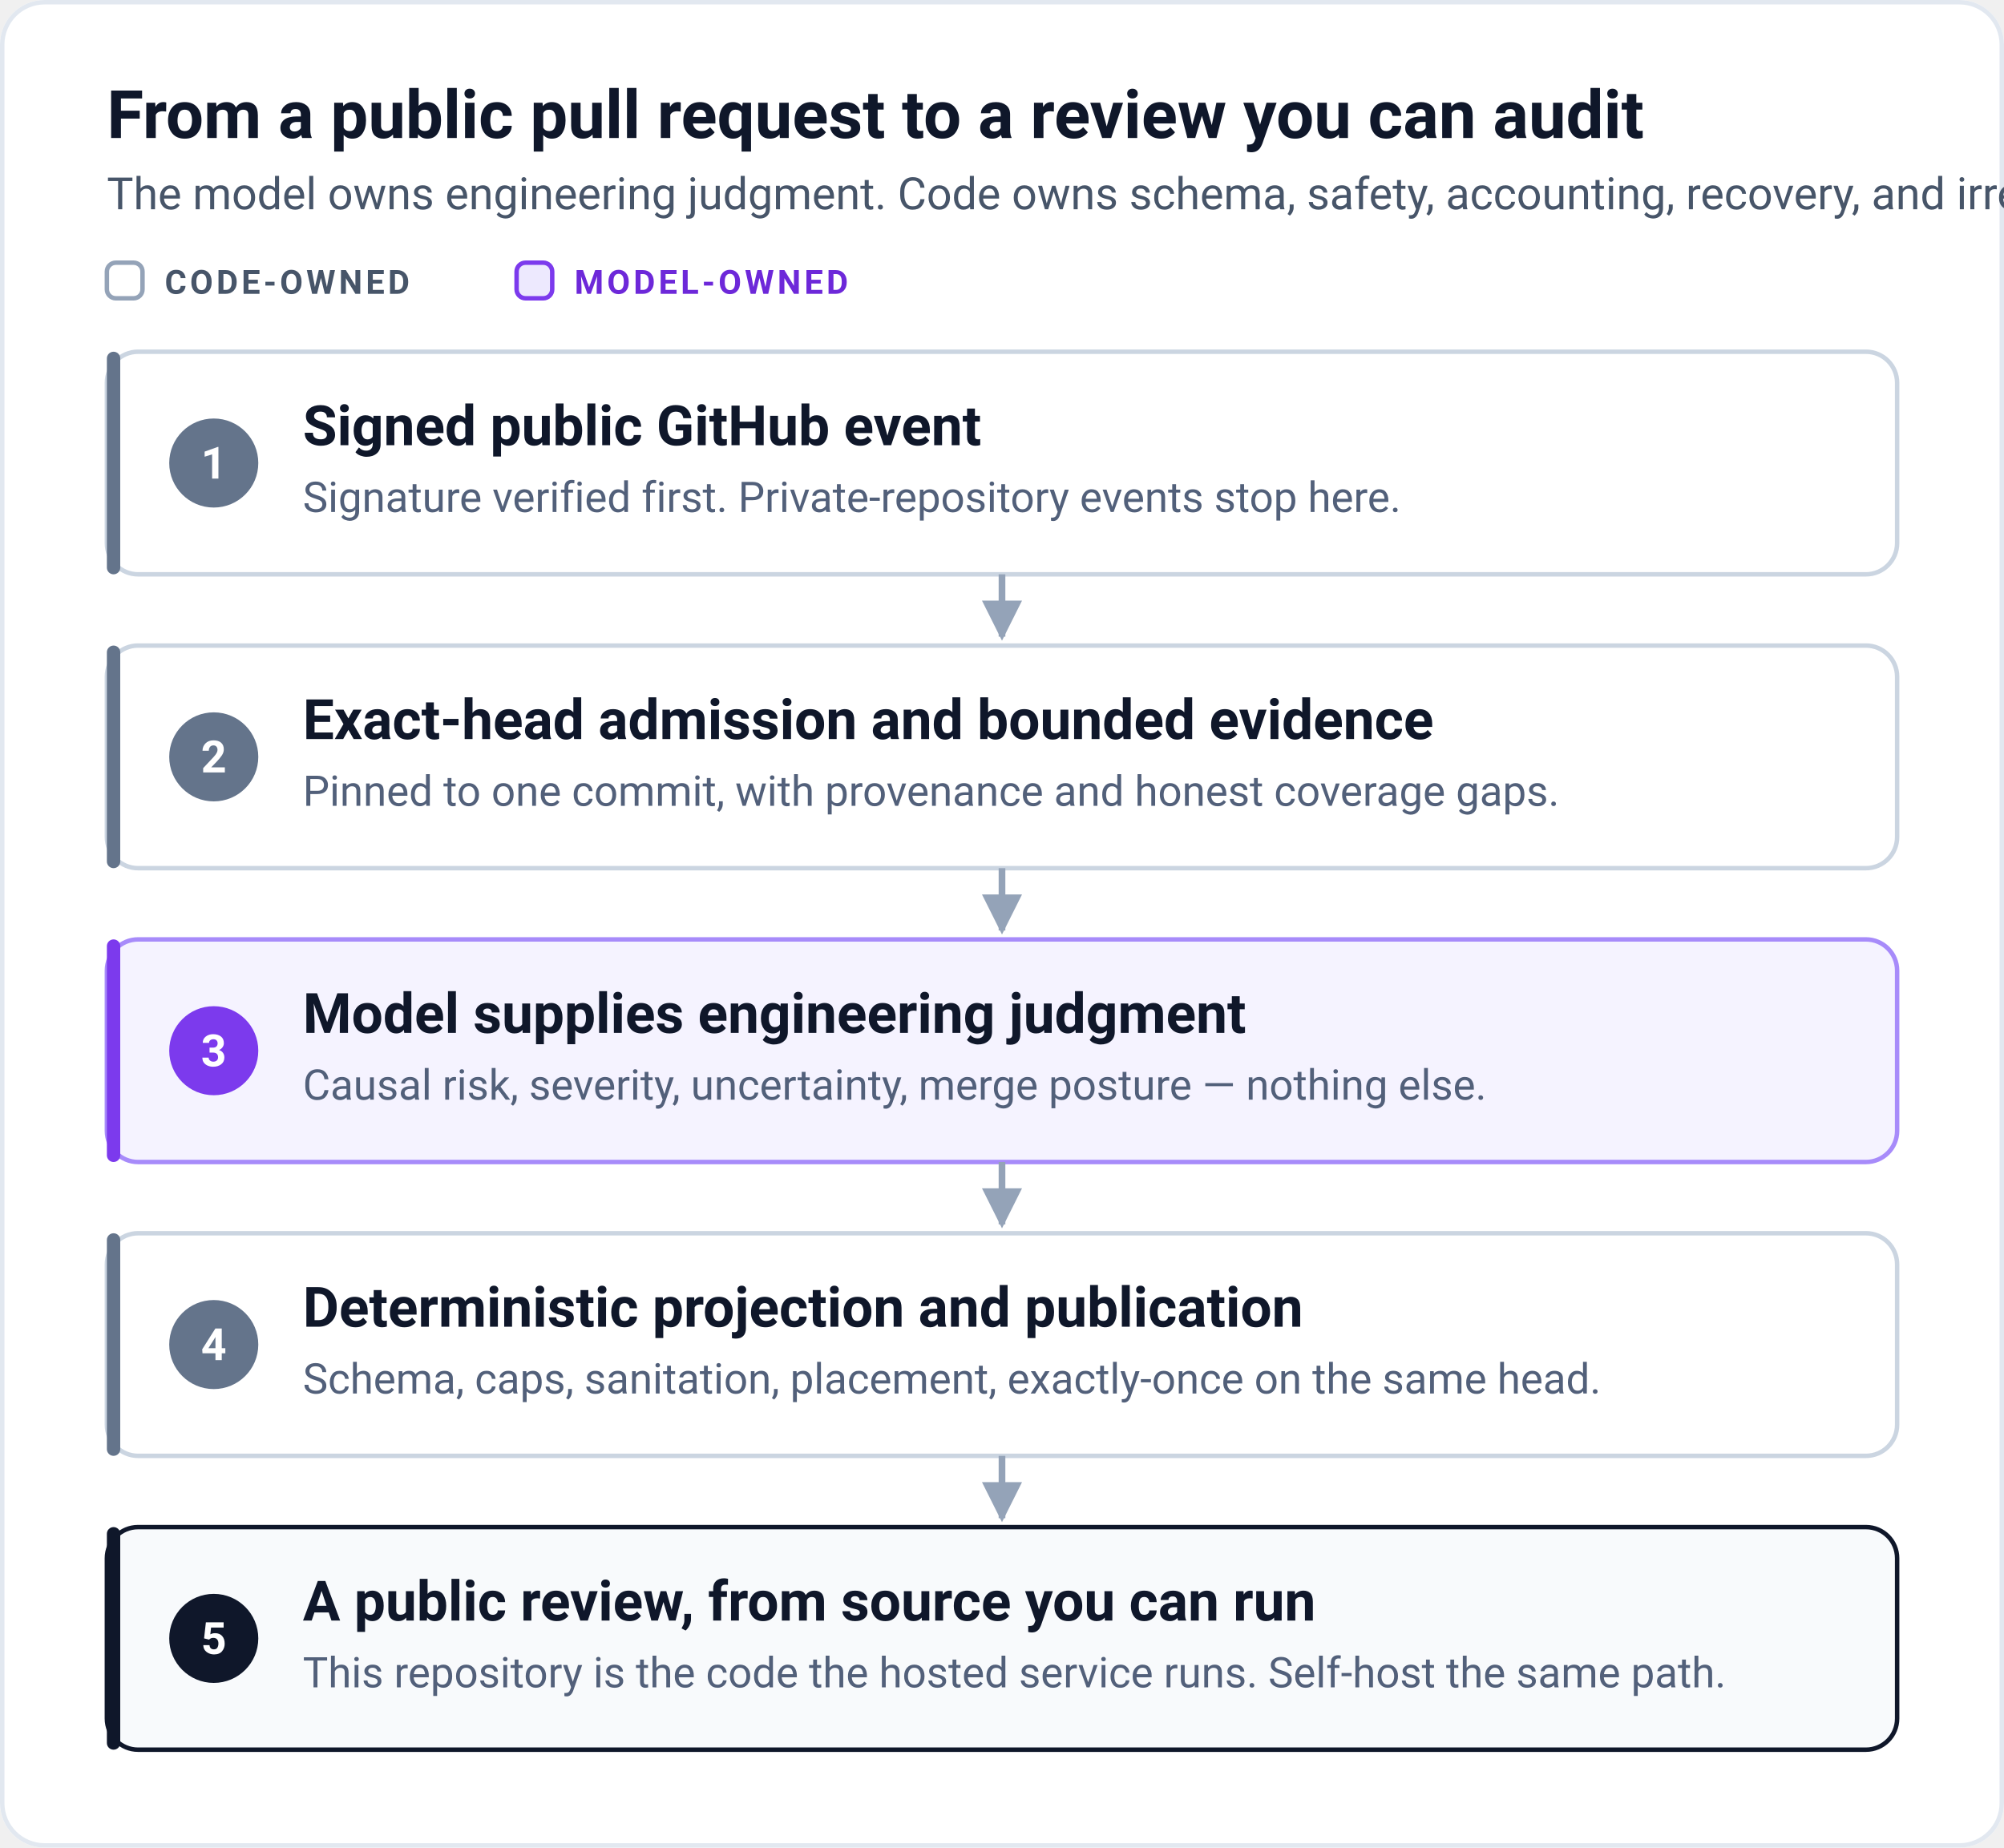
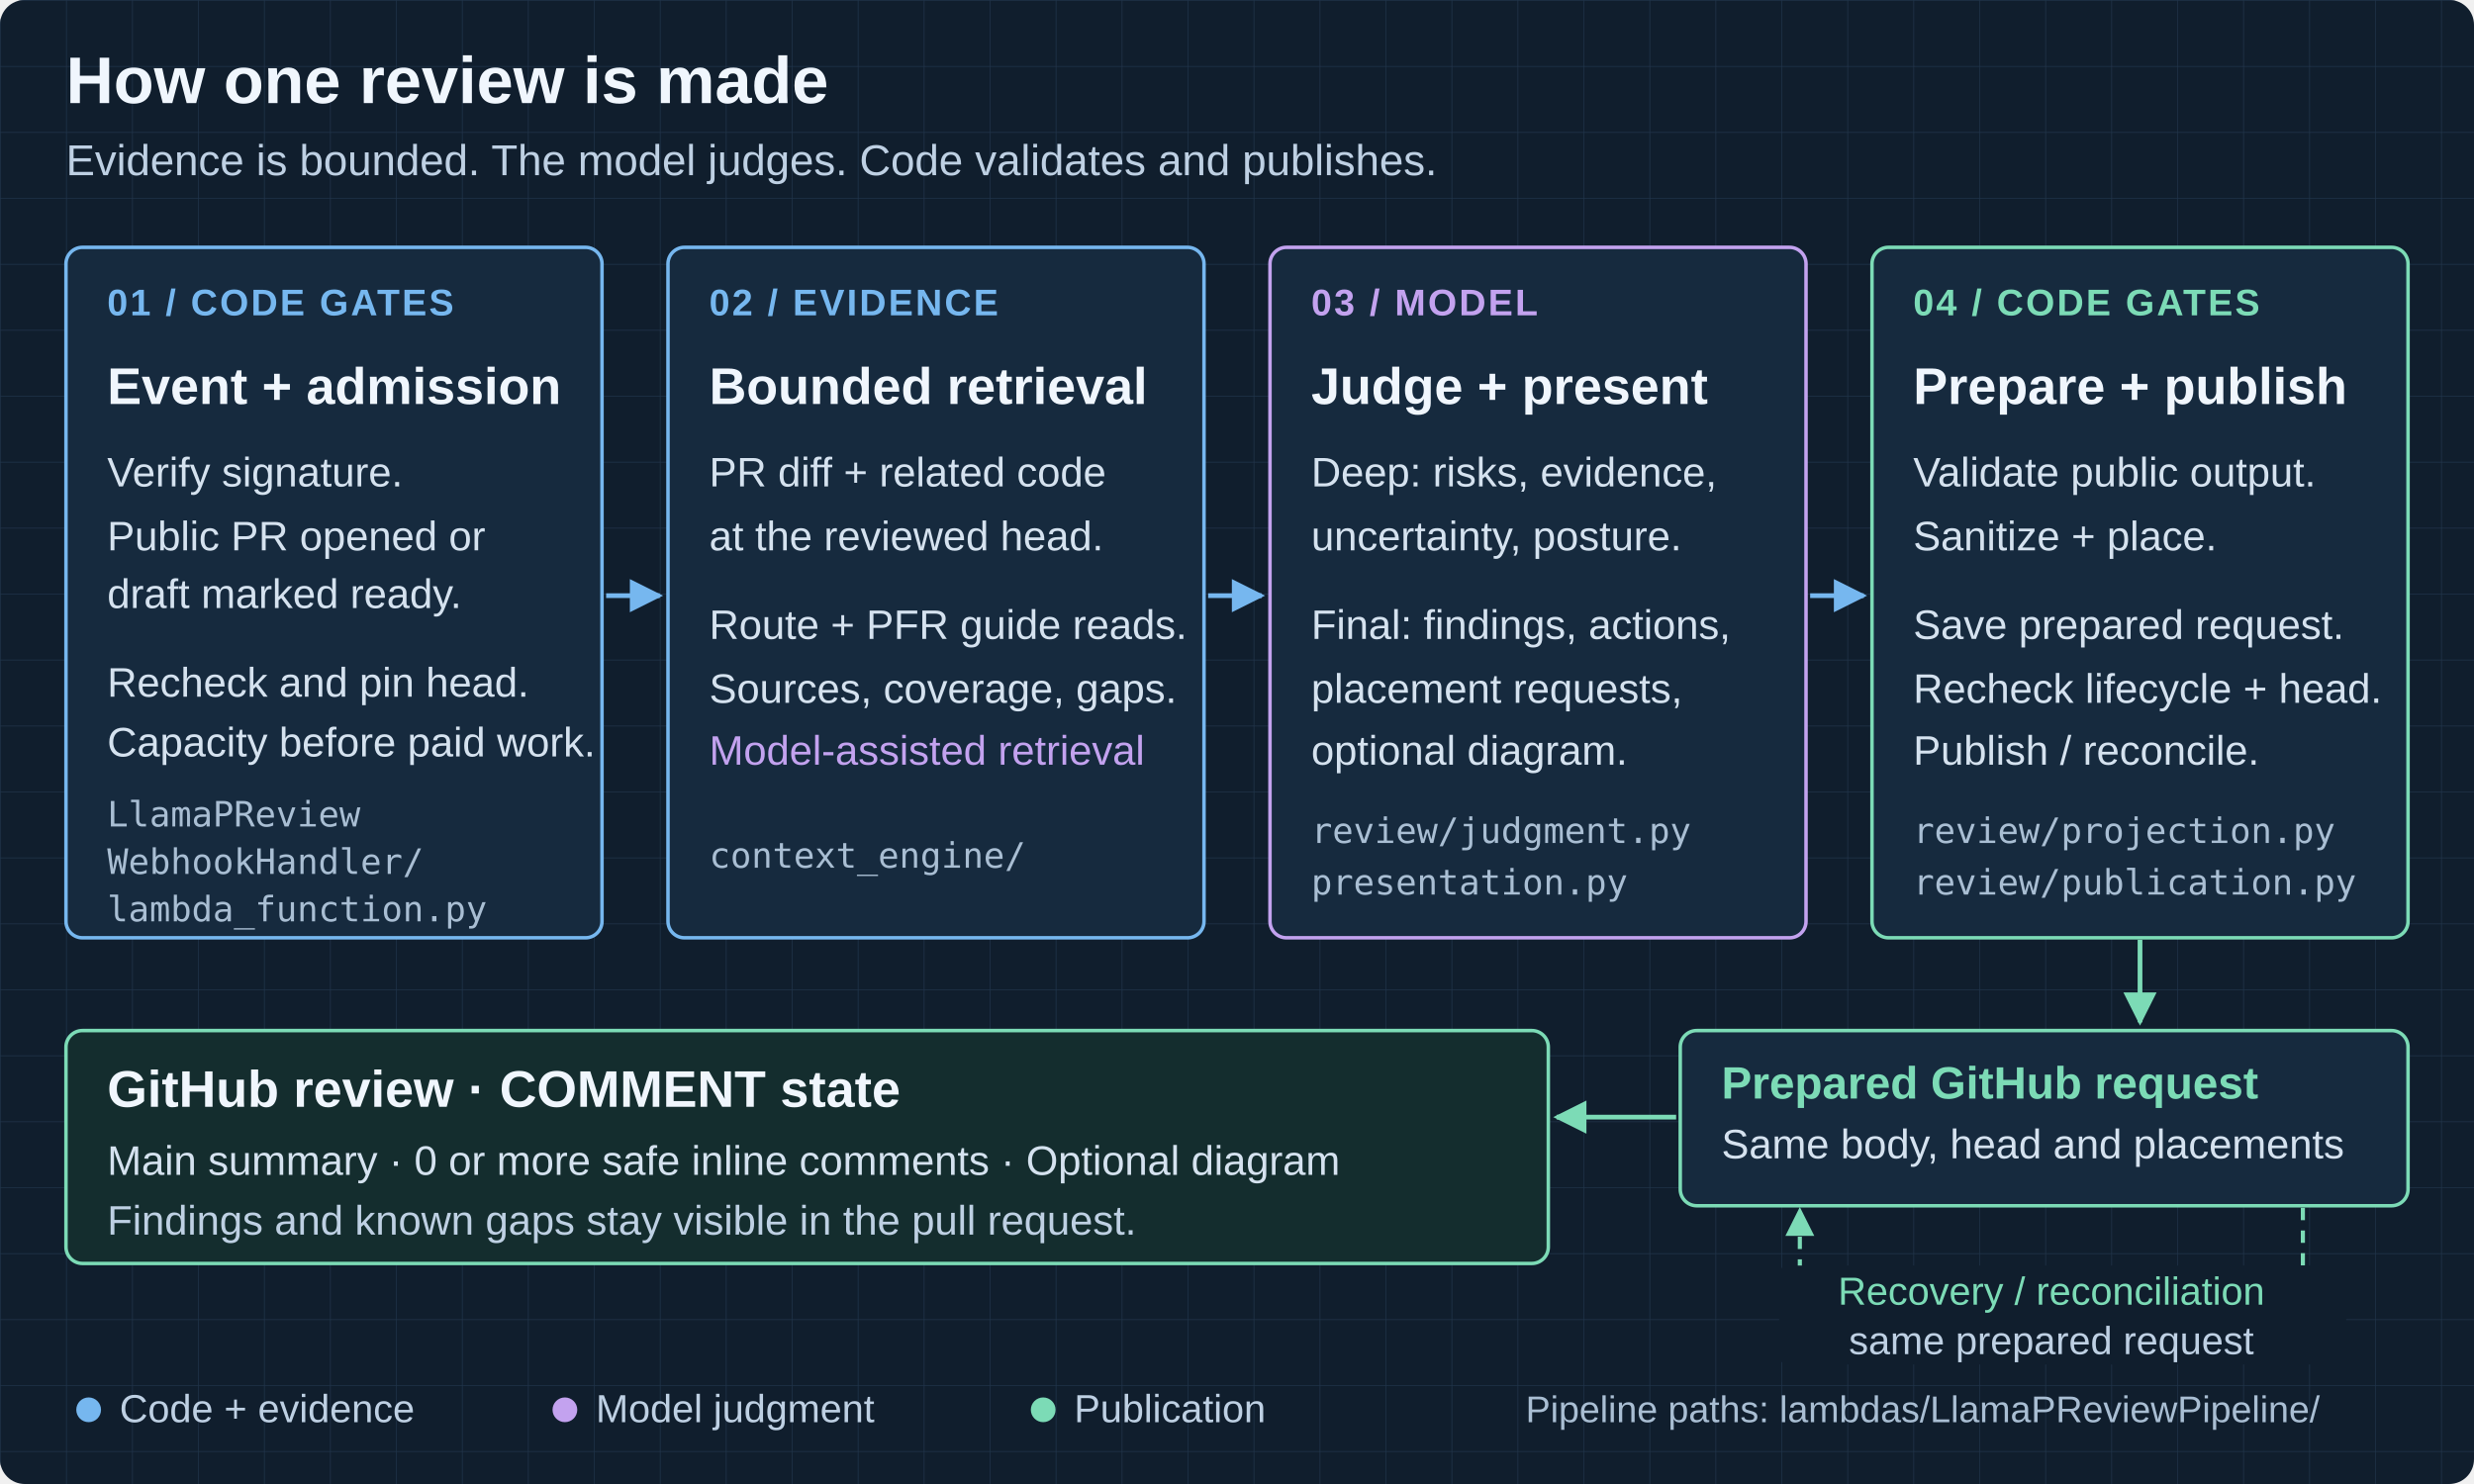
- <svg xmlns="http://www.w3.org/2000/svg" viewBox="0 0 900 830" width="900" height="830" role="img" aria-labelledby="t d">
+ <svg xmlns="http://www.w3.org/2000/svg" width="1200" height="720" viewBox="0 0 1200 720" role="img" aria-labelledby="title desc">
  <defs>
-     <style>
-       .h    { font: 700 30px ui-sans-serif, -apple-system, "Segoe UI", Roboto, sans-serif; fill: #0f172a; }
-       .sub  { font: 400 20px ui-sans-serif, -apple-system, "Segoe UI", Roboto, sans-serif; fill: #475569; }
-       .name { font: 700 25px ui-sans-serif, -apple-system, "Segoe UI", Roboto, sans-serif; fill: #0f172a; }
-       .det  { font: 400 19px ui-sans-serif, -apple-system, "Segoe UI", Roboto, sans-serif; fill: #52607a; }
-       .tag  { font: 700 15px ui-sans-serif, -apple-system, "Segoe UI", Roboto, sans-serif; letter-spacing: .1em; }
-       .num  { font: 700 20px ui-sans-serif, -apple-system, "Segoe UI", Roboto, sans-serif; fill: #ffffff; }
-       .flow { fill: none; stroke: #94a3b8; stroke-width: 3; marker-end: url(#a); }
-     </style>
-     <marker id="a" viewBox="0 0 10 10" refX="9" refY="5" markerWidth="6" markerHeight="6" orient="auto-start-reverse">
-       <path d="M0 0 L10 5 L0 10 z" fill="#94a3b8" />
+     <pattern id="grid" width="32" height="32" patternUnits="userSpaceOnUse">
+       <path d="M32 0H0V32" fill="none" stroke="#20344a" stroke-width=".65" />
+     </pattern>
+     <marker id="arrow" viewBox="0 0 10 10" refX="9" refY="5" markerWidth="7" markerHeight="7" orient="auto">
+       <path d="M0 0 10 5 0 10Z" fill="#76b7ef" />
+     </marker>
+     <marker id="publish-arrow" viewBox="0 0 10 10" refX="9" refY="5" markerWidth="7" markerHeight="7" orient="auto">
+       <path d="M0 0 10 5 0 10Z" fill="#7cdbb6" />
    </marker>
  </defs>
-   <rect width="900" height="830" rx="20" fill="#ffffff" />
-   <rect x="1" y="1" width="898" height="828" rx="19" fill="none" stroke="#e2e8f0" stroke-width="2" />
-   <text x="48" y="62" class="h">From a public pull request to a review you can audit</text>
-   <text x="48" y="94" class="sub" font-size="15">The model owns engineering judgment. Code owns schema, safety, accounting, recovery, and irreversible publication.</text>
-   <rect x="48" y="118" width="16" height="16" rx="4" fill="#ffffff" stroke="#94a3b8" stroke-width="2" />
-   <text x="74" y="132" class="tag" fill="#475569">CODE-OWNED</text>
-   <rect x="232" y="118" width="16" height="16" rx="4" fill="#ede9fe" stroke="#7c3aed" stroke-width="2" />
-   <text x="258" y="132" class="tag" fill="#6d28d9">MODEL-OWNED</text>
-   <g>
-     <rect x="48" y="158" width="804" height="100" rx="14" fill="#ffffff" stroke="#cbd5e1" stroke-width="2" />
-     <rect x="48" y="158" width="6" height="100" rx="3" fill="#64748b" />
-     <circle cx="96" cy="208" r="20" fill="#64748b" />
-     <text x="96" y="215" class="num" text-anchor="middle">1</text>
-     <text x="136" y="200" class="name">Signed public GitHub event</text>
-     <text x="136" y="230" class="det">Signature verified first. Private-repository events stop here.</text>
-   </g>
-   <path d="M450 258 V286" class="flow" />
-   <g>
-     <rect x="48" y="290" width="804" height="100" rx="14" fill="#ffffff" stroke="#cbd5e1" stroke-width="2" />
-     <rect x="48" y="290" width="6" height="100" rx="3" fill="#64748b" />
-     <circle cx="96" cy="340" r="20" fill="#64748b" />
-     <text x="96" y="347" class="num" text-anchor="middle">2</text>
-     <text x="136" y="332" class="name">Exact-head admission and bounded evidence</text>
-     <text x="136" y="362" class="det">Pinned to one commit, with provenance and honest coverage gaps.</text>
-   </g>
-   <path d="M450 390 V418" class="flow" />
-   <g>
-     <rect x="48" y="422" width="804" height="100" rx="14" fill="#f5f3ff" stroke="#a78bfa" stroke-width="2" />
-     <rect x="48" y="422" width="6" height="100" rx="3" fill="#7c3aed" />
-     <circle cx="96" cy="472" r="20" fill="#7c3aed" />
-     <text x="96" y="479" class="num" text-anchor="middle">3</text>
-     <text x="136" y="464" class="name">Model supplies engineering judgment</text>
-     <text x="136" y="494" class="det">Causal risk, severity, uncertainty, merge posture — nothing else.</text>
-   </g>
-   <path d="M450 522 V550" class="flow" />
-   <g>
-     <rect x="48" y="554" width="804" height="100" rx="14" fill="#ffffff" stroke="#cbd5e1" stroke-width="2" />
-     <rect x="48" y="554" width="6" height="100" rx="3" fill="#64748b" />
-     <circle cx="96" cy="604" r="20" fill="#64748b" />
-     <text x="96" y="611" class="num" text-anchor="middle">4</text>
-     <text x="136" y="596" class="name">Deterministic projection and publication</text>
-     <text x="136" y="626" class="det">Schema, caps, sanitation, placement, exactly-once on the same head.</text>
-   </g>
-   <path d="M450 654 V682" class="flow" />
-   <g>
-     <rect x="48" y="686" width="804" height="100" rx="14" fill="#f8fafc" stroke="#0f172a" stroke-width="2" />
-     <rect x="48" y="686" width="6" height="100" rx="3" fill="#0f172a" />
-     <circle cx="96" cy="736" r="20" fill="#0f172a" />
-     <text x="96" y="743" class="num" text-anchor="middle">5</text>
-     <text x="136" y="728" class="name">A public review, from source you can run</text>
-     <text x="136" y="758" class="det">This repository is the code the hosted service runs. Self-host the same path.</text>
+   <rect width="1200" height="720" rx="12" fill="#101e2d" />
+   <rect width="1200" height="720" rx="12" fill="url(#grid)" />
+   <g font-family="-apple-system, BlinkMacSystemFont, Segoe UI, Arial, sans-serif">
+     <text x="32" y="50" font-size="32" font-weight="700" fill="#f0f6fd">How one review is made</text>
+     <text x="32" y="85" font-size="21" fill="#bed0e3">Evidence is bounded. The model judges. Code validates and publishes.</text>
+     <g fill="#162a3e" stroke-width="1.7">
+       <rect x="32" y="120" width="260" height="335" rx="8" stroke="#76b7ef" />
+       <rect x="324" y="120" width="260" height="335" rx="8" stroke="#76b7ef" />
+       <rect x="616" y="120" width="260" height="335" rx="8" stroke="#c3a2ef" />
+       <rect x="908" y="120" width="260" height="335" rx="8" stroke="#7cdbb6" />
+     </g>
+     <g font-size="18" font-weight="700" letter-spacing="1.1">
+       <text x="52" y="153" fill="#76b7ef">01 / CODE GATES</text>
+       <text x="344" y="153" fill="#76b7ef">02 / EVIDENCE</text>
+       <text x="636" y="153" fill="#c3a2ef">03 / MODEL</text>
+       <text x="928" y="153" fill="#7cdbb6">04 / CODE GATES</text>
+     </g>
+     <g font-size="25" font-weight="700" fill="#f0f6fd">
+       <text x="52" y="196">Event + admission</text>
+       <text x="344" y="196">Bounded retrieval</text>
+       <text x="636" y="196">Judge + present</text>
+       <text x="928" y="196">Prepare + publish</text>
+     </g>
+     <g fill="#d5e2ef" font-size="20">
+       <text x="52" y="236">Verify signature.</text>
+       <text x="52" y="267">Public PR opened or</text>
+       <text x="52" y="295">draft marked ready.</text>
+       <text x="52" y="338">Recheck and pin head.</text>
+       <text x="52" y="367">Capacity before paid work.</text>
+       <text x="344" y="236">PR diff + related code</text>
+       <text x="344" y="267">at the reviewed head.</text>
+       <text x="344" y="310">Route + PFR guide reads.</text>
+       <text x="344" y="341">Sources, coverage, gaps.</text>
+       <text x="344" y="371" fill="#c3a2ef">Model-assisted retrieval</text>
+       <text x="636" y="236">Deep: risks, evidence,</text>
+       <text x="636" y="267">uncertainty, posture.</text>
+       <text x="636" y="310">Final: findings, actions,</text>
+       <text x="636" y="341">placement requests,</text>
+       <text x="636" y="371">optional diagram.</text>
+       <text x="928" y="236">Validate public output.</text>
+       <text x="928" y="267">Sanitize + place.</text>
+       <text x="928" y="310">Save prepared request.</text>
+       <text x="928" y="341">Recheck lifecycle + head.</text>
+       <text x="928" y="371">Publish / reconcile.</text>
+     </g>
+     <g fill="#a9bed3" font-size="17" font-family="SFMono-Regular, Consolas, monospace">
+       <text x="52" y="401">LlamaPReview</text>
+       <text x="52" y="424">WebhookHandler/</text>
+       <text x="52" y="447">lambda_function.py</text>
+       <text x="344" y="421">context_engine/</text>
+       <text x="636" y="409">review/judgment.py</text>
+       <text x="636" y="434">presentation.py</text>
+       <text x="928" y="409">review/projection.py</text>
+       <text x="928" y="434">review/publication.py</text>
+     </g>
+     <g fill="none" stroke="#76b7ef" stroke-width="2.3" marker-end="url(#arrow)">
+       <path d="M294 289H320" />
+       <path d="M586 289H612" />
+       <path d="M878 289H904" />
+     </g>
+     <path d="M1038 456V496" fill="none" stroke="#7cdbb6" stroke-width="2.3" marker-end="url(#publish-arrow)" />
+     <rect x="815" y="500" width="353" height="85" rx="8" fill="#162a3e" stroke="#7cdbb6" stroke-width="1.7" />
+     <text x="835" y="533" fill="#7cdbb6" font-size="22" font-weight="700">Prepared GitHub request</text>
+     <text x="835" y="562" fill="#d5e2ef" font-size="20">Same body, head and placements</text>
+     <path d="M813 542H755" fill="none" stroke="#7cdbb6" stroke-width="2.3" marker-end="url(#publish-arrow)" />
+     <rect x="32" y="500" width="719" height="113" rx="8" fill="#142d2e" stroke="#7cdbb6" stroke-width="1.7" />
+     <text x="52" y="537" fill="#f0f6fd" font-size="25" font-weight="700">GitHub review · COMMENT state</text>
+     <text x="52" y="570" fill="#d5e2ef" font-size="20">Main summary · 0 or more safe inline comments · Optional diagram</text>
+     <text x="52" y="599" fill="#bed0e3" font-size="20">Findings and known gaps stay visible in the pull request.</text>
+     <path d="M1117 586V628H873V587" fill="none" stroke="#7cdbb6" stroke-width="2" stroke-dasharray="6 5" marker-end="url(#publish-arrow)" />
+     <rect x="863" y="614" width="275" height="48" rx="4" fill="#101e2d" />
+     <text x="995" y="633" fill="#7cdbb6" font-size="19" text-anchor="middle">Recovery / reconciliation</text>
+     <text x="995" y="657" fill="#bed0e3" font-size="19" text-anchor="middle">same prepared request</text>
+     <g font-size="19" fill="#bed0e3">
+       <circle cx="43" cy="684" r="6" fill="#76b7ef" />
+       <text x="58" y="690">Code + evidence</text>
+       <circle cx="274" cy="684" r="6" fill="#c3a2ef" />
+       <text x="289" y="690">Model judgment</text>
+       <circle cx="506" cy="684" r="6" fill="#7cdbb6" />
+       <text x="521" y="690">Publication</text>
+     </g>
+     <text x="740" y="690" fill="#a9bed3" font-size="18">Pipeline paths: lambdas/LlamaPReviewPipeline/</text>
  </g>
</svg>
